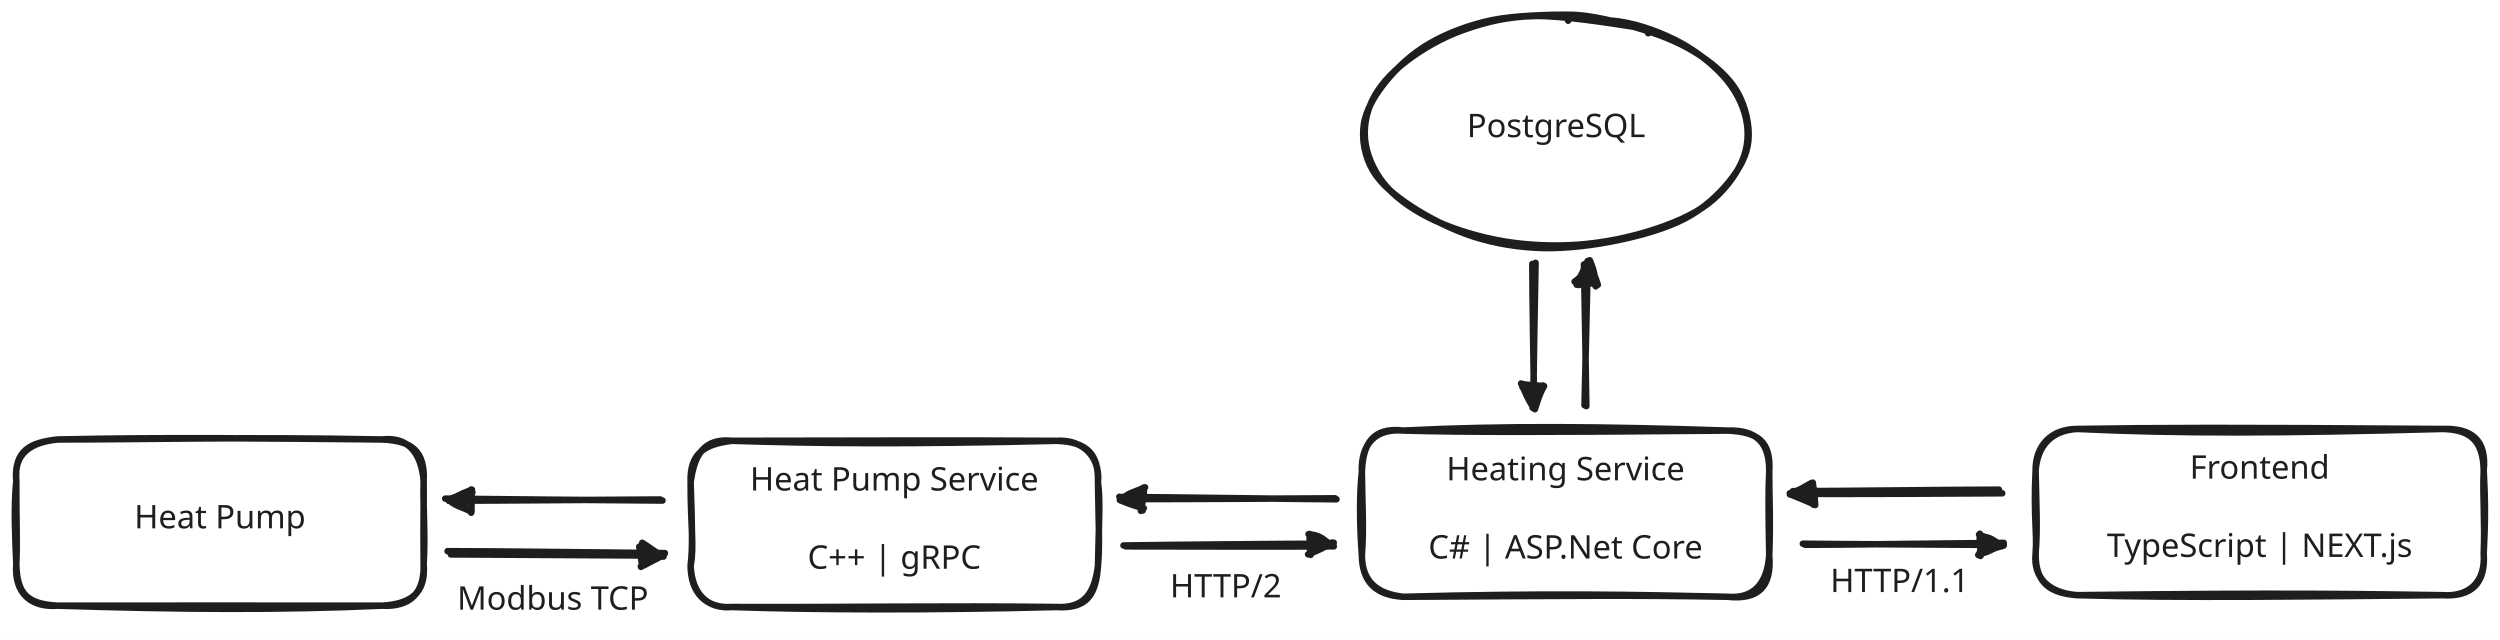
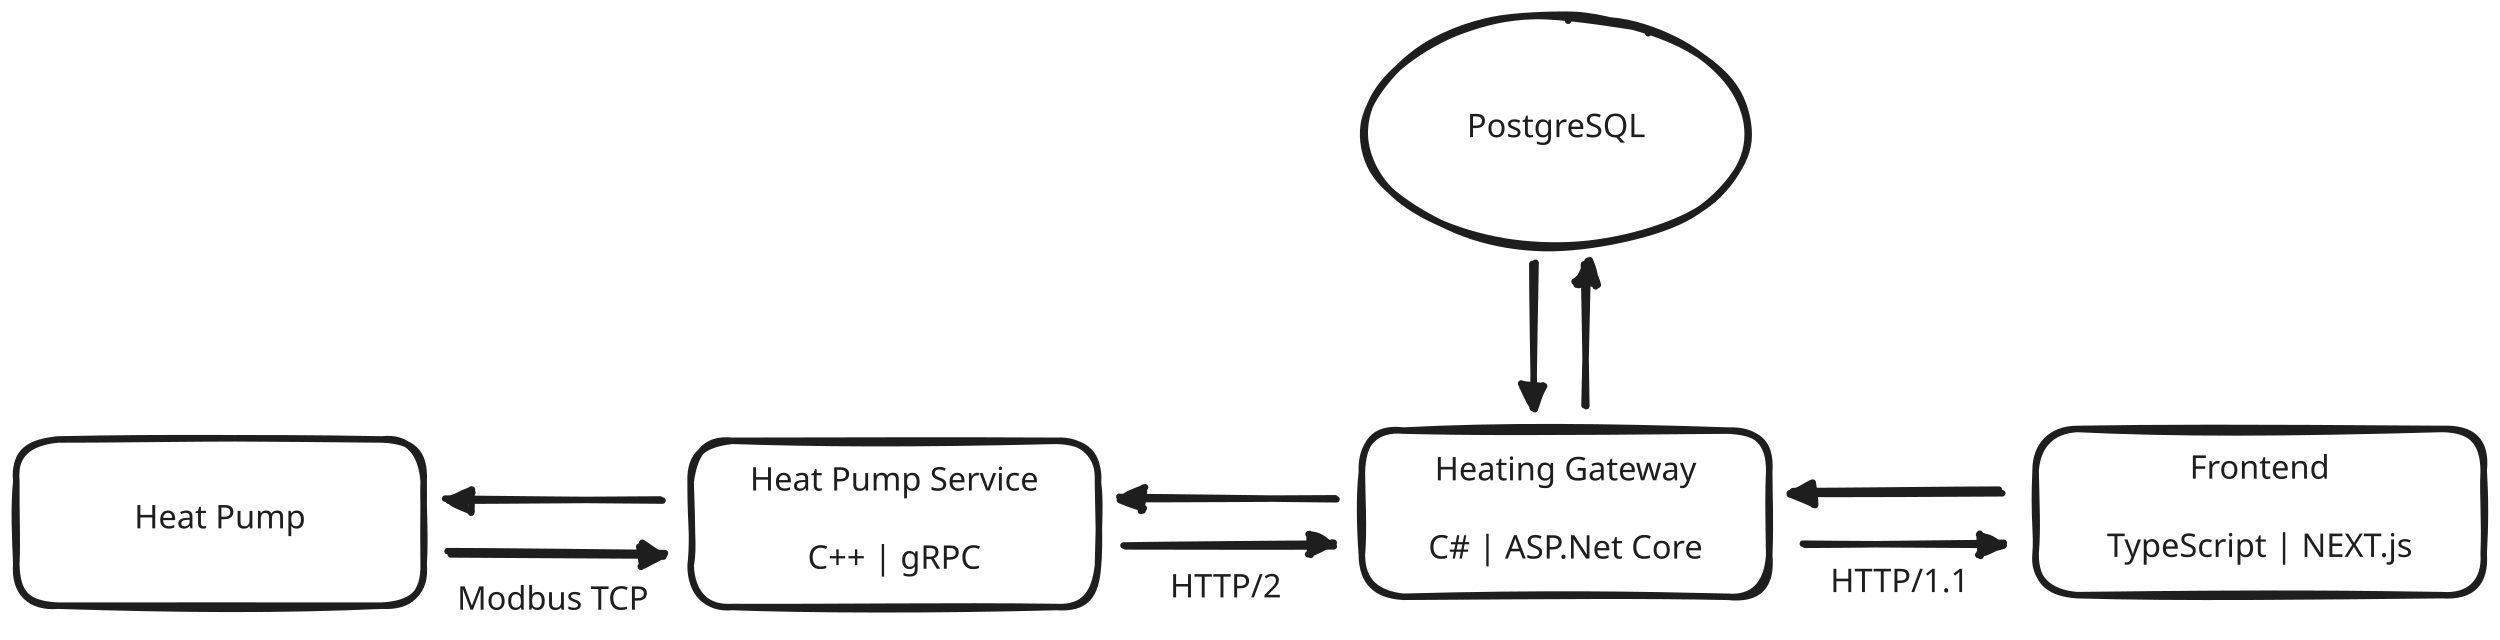
<svg xmlns="http://www.w3.org/2000/svg" version="1.1" viewBox="0 0 1534.274 392.658" width="4602.821" height="1177.973">
  <defs>
    <style class="style-fonts">
      @font-face {
        font-family: "Virgil";
        src: url("https://excalidraw.com/Virgil.woff2");
      }
      @font-face {
        font-family: "Cascadia";
        src: url("https://excalidraw.com/Cascadia.woff2");
      }
    </style>
  </defs>
  <rect x="0" y="0" width="1534.274" height="392.658" fill="#ffffff" />
  <g stroke-linecap="round">
    <g transform="translate(275.1275 339.4319) rotate(0 66.25229 0.1818976)">
      <path d="M-0.44 -1.18 C21.68 -1.23, 110.57 -0.18, 132.94 0.01 M1.54 0.81 C23.47 0.94, 109.98 1.48, 131.96 1.55" stroke="#1e1e1e" stroke-width="4" fill="none" />
    </g>
    <g transform="translate(275.1275 339.4319) rotate(0 66.25229 0.1818976)">
      <path d="M132.37 3.28 L120.32 9.67 L117.25 -6.78 L131.72 1.44" stroke="none" stroke-width="0" fill="#1e1e1e" fill-rule="evenodd" />
      <path d="M130.48 1.47 C127.62 4.47, 123.18 4.07, 118.26 8.48 M132.43 1.07 C127.33 3.32, 123.67 5.05, 118.14 8.14 M119.09 7.79 C118.07 3.1, 118.04 -0.27, 117.17 -3.89 M118.82 7.62 C118.91 3.7, 118.7 -1.52, 118.65 -5.26 M119.03 -6.33 C123.15 -3.87, 128.11 0.4, 131.5 1.45 M118.64 -4.71 C121.95 -4.16, 124.73 -1.84, 131.99 2.18 M131.96 1.55 C131.96 1.55, 131.96 1.55, 131.96 1.55 M131.96 1.55 C131.96 1.55, 131.96 1.55, 131.96 1.55" stroke="#1e1e1e" stroke-width="4" fill="none" />
    </g>
  </g>
  <mask />
  <g stroke-linecap="round">
    <g transform="translate(406.3873 306.4677) rotate(0 -66.49299 0.1827681)">
      <path d="M0.19 0.73 C-21.91 0.64, -110.94 -0.19, -133.18 -0.46 M-1.17 0.07 C-22.83 0.13, -109.23 0.85, -130.82 0.83" stroke="#1e1e1e" stroke-width="4" fill="none" />
    </g>
    <g transform="translate(406.3873 306.4677) rotate(0 -66.49299 0.1827681)">
      <path d="M-130.49 1.26 L-119.13 -6.57 L-118.65 8.93 L-132.6 -0.21" stroke="none" stroke-width="0" fill="#1e1e1e" fill-rule="evenodd" />
      <path d="M-129.91 -0.03 C-128 -1.75, -125.12 -1.59, -116.47 -4.21 M-130.46 0.68 C-127.91 -0.85, -124.86 -2.89, -116.75 -5.97 M-116.83 -5.1 C-117.37 0.13, -116.75 4.65, -117.22 8.2 M-117.25 -6.05 C-116.69 -1.77, -117.06 2.44, -117.07 7.05 M-117.72 7.29 C-121.06 5.43, -126.71 4.04, -130.02 1.17 M-116.95 7.21 C-120.94 5.85, -125.79 2.96, -130.58 0.52 M-130.82 0.83 C-130.82 0.83, -130.82 0.83, -130.82 0.83 M-130.82 0.83 C-130.82 0.83, -130.82 0.83, -130.82 0.83" stroke="#1e1e1e" stroke-width="4" fill="none" />
    </g>
  </g>
  <mask />
  <g stroke-linecap="round" transform="translate(836.9557 10) rotate(0 118 70.5)">
    <path d="M151.11 2.54 C165.26 3.67, 179.08 8.62, 190.65 14.29 C202.22 19.95, 213.24 28.47, 220.55 36.53 C227.87 44.58, 232.63 53.85, 234.55 62.63 C236.46 71.42, 235.92 80.51, 232.03 89.25 C228.14 97.99, 220.57 107.99, 211.21 115.06 C201.86 122.12, 189.14 127.45, 175.87 131.63 C162.6 135.82, 146.6 139.09, 131.62 140.17 C116.64 141.26, 100.56 140.56, 85.97 138.12 C71.38 135.68, 55.98 131.01, 44.08 125.52 C32.17 120.03, 21.68 113.01, 14.53 105.18 C7.38 97.35, 2.72 87.51, 1.18 78.56 C-0.36 69.61, 1.15 59.95, 5.28 51.47 C9.42 42.98, 16.66 34.84, 25.99 27.65 C35.31 20.46, 48.05 12.96, 61.21 8.33 C74.36 3.69, 87.74 0.19, 104.94 -0.16 C122.15 -0.51, 152.83 4.47, 164.44 6.23 C176.04 7.99, 175.3 9.46, 174.56 10.41 M124.88 -0.91 C139.23 -1.25, 157.42 3.92, 170.93 8.02 C184.44 12.12, 196.2 17.29, 205.92 23.69 C215.63 30.1, 224.22 37.72, 229.24 46.45 C234.27 55.18, 236.93 66.89, 236.08 76.08 C235.23 85.27, 230.64 93.6, 224.17 101.59 C217.7 109.58, 208.6 118.07, 197.26 124.04 C185.91 130, 170.63 134.36, 156.1 137.39 C141.58 140.42, 124.85 142.57, 110.11 142.23 C95.37 141.88, 81.12 139.54, 67.68 135.31 C54.24 131.07, 39.82 123.63, 29.46 116.84 C19.11 110.05, 10.47 102.95, 5.56 94.57 C0.65 86.2, -1.31 75.69, 0.01 66.6 C1.33 57.52, 6.74 48.38, 13.48 40.05 C20.22 31.73, 29.57 22.94, 40.45 16.65 C51.32 10.37, 64.73 5.29, 78.73 2.35 C92.73 -0.59, 116.64 -1.05, 124.43 -0.99 C132.21 -0.93, 125.47 1.34, 125.44 2.72" stroke="#1e1e1e" stroke-width="4" fill="none" />
  </g>
  <g transform="translate(896.4233 68.64897) rotate(0 58.59375 12)">
    <text x="58.594" y="0" font-family="Cascadia, Segoe UI Emoji" font-size="20px" fill="#1e1e1e" text-anchor="middle" style="white-space: pre;" direction="ltr" dominant-baseline="text-before-edge">PostgreSQL</text>
  </g>
  <g stroke-linecap="round" transform="translate(835.7895 264.2544) rotate(0 125 51)">
    <path d="M25.5 0 M25.5 0 C85.6 -3.08, 148.5 -2.52, 224.5 0 M25.5 0 C65.36 0.99, 106.83 1.07, 224.5 0 M224.5 0 C243.13 0.85, 251.21 6.56, 250 25.5 M224.5 0 C241.84 -0.54, 250.39 7.09, 250 25.5 M250 25.5 C249.97 41.03, 250.88 53.59, 250 76.5 M250 25.5 C249.41 36.28, 249.51 49.44, 250 76.5 M250 76.5 C248.76 94.83, 239.62 103.31, 224.5 102 M250 76.5 C251.62 95.47, 243.68 104.05, 224.5 102 M224.5 102 C169.7 100.74, 112.39 99.66, 25.5 102 M224.5 102 C172.2 100.94, 122.16 101.4, 25.5 102 M25.5 102 C9.54 100.27, 0.09 92.91, 0 76.5 M25.5 102 C9.16 101.08, 0.26 93.53, 0 76.5 M0 76.5 C-1.44 57.07, -1.45 37.91, 0 25.5 M0 76.5 C1.36 60.13, 0.09 41.31, 0 25.5 M0 25.5 C-0.75 7.75, 8.9 -1.55, 25.5 0 M0 25.5 C0.58 8.21, 6.6 -2.28, 25.5 0" stroke="#1e1e1e" stroke-width="4" fill="none" />
  </g>
  <g transform="translate(861.1801 279.2544) rotate(0 99.60938 36)">
-     <text x="99.609" y="0" font-family="Cascadia, Segoe UI Emoji" font-size="20px" fill="#1e1e1e" text-anchor="middle" style="white-space: pre;" direction="ltr" dominant-baseline="text-before-edge">Heating Service</text>
+     <text x="99.609" y="0" font-family="Cascadia, Segoe UI Emoji" font-size="20px" fill="#1e1e1e" text-anchor="middle" style="white-space: pre;" direction="ltr" dominant-baseline="text-before-edge">Heating Gateway</text>
    <text x="99.609" y="24" font-family="Cascadia, Segoe UI Emoji" font-size="20px" fill="#1e1e1e" text-anchor="middle" style="white-space: pre;" direction="ltr" dominant-baseline="text-before-edge" />
    <text x="99.609" y="48" font-family="Cascadia, Segoe UI Emoji" font-size="20px" fill="#1e1e1e" text-anchor="middle" style="white-space: pre;" direction="ltr" dominant-baseline="text-before-edge">C# | ASP.Net Core</text>
  </g>
  <g stroke-linecap="round">
    <g transform="translate(972.8547 248.2578) rotate(0 0.4025282 -43.34479)">
      <path d="M0.68 0.98 C0.58 -13.28, -0.5 -71.51, -0.77 -86 M-0.42 0.44 C-0.11 -14.1, 1.26 -72.95, 1.58 -87.67" stroke="#1e1e1e" stroke-width="4" fill="none" />
    </g>
    <g transform="translate(972.8547 248.2578) rotate(0 0.4025282 -43.34479)">
      <path d="M0.8 -88.73 L5.85 -75.85 L-6.45 -72.71 L-0.1 -86.11" stroke="none" stroke-width="0" fill="#1e1e1e" fill-rule="evenodd" />
      <path d="M2.8 -88.52 C4.31 -84.86, 6.06 -80.99, 6.42 -72.53 M2.11 -88.31 C3.37 -83.95, 6 -79.46, 7.75 -73.46 M6.65 -72.99 C4.43 -75.18, 0.34 -74.73, -3.93 -73.33 M7.5 -74.15 C2.76 -74.61, -0.6 -74.62, -4.77 -74.07 M-6.51 -75.4 C-2.77 -77.9, -1.01 -80.49, 2.65 -87.39 M-5.28 -73.54 C-3.68 -77.77, -0.97 -81.47, 1.5 -88.08 M1.58 -87.67 C1.58 -87.67, 1.58 -87.67, 1.58 -87.67 M1.58 -87.67 C1.58 -87.67, 1.58 -87.67, 1.58 -87.67" stroke="#1e1e1e" stroke-width="4" fill="none" />
    </g>
  </g>
  <mask />
  <g stroke-linecap="round">
    <g transform="translate(819.0695 305.5603) rotate(0 -65.07585 0.1484275)">
      <path d="M1.14 0.86 C-20.63 0.74, -108.3 -0.53, -130.46 -0.56 M0.27 0.26 C-21.64 0.29, -109.66 0.95, -131.29 0.68" stroke="#1e1e1e" stroke-width="4" fill="none" />
    </g>
    <g transform="translate(819.0695 305.5603) rotate(0 -65.07585 0.1484275)">
      <path d="M-130.4 2.35 L-118.1 -5.87 L-117.65 8.12 L-129.84 -0.8" stroke="none" stroke-width="0" fill="#1e1e1e" fill-rule="evenodd" />
      <path d="M-130.22 0.96 C-127.76 -2.84, -122.02 -3.82, -116.34 -6.49 M-131.37 0.27 C-127.11 -1.02, -123.47 -2.32, -117.23 -6.35 M-117.01 -5.15 C-116.91 -1.39, -117.66 0.63, -118.89 7.95 M-117.63 -5.81 C-117.94 -1.07, -118.25 3.56, -118.14 7.51 M-117.8 7.75 C-119.9 4.38, -124.92 4.64, -132.11 -0.7 M-117.11 6.33 C-120.39 5.38, -122.66 5.19, -131.8 1.36 M-131.29 0.68 C-131.29 0.68, -131.29 0.68, -131.29 0.68 M-131.29 0.68 C-131.29 0.68, -131.29 0.68, -131.29 0.68" stroke="#1e1e1e" stroke-width="4" fill="none" />
    </g>
  </g>
  <mask />
  <g stroke-linecap="round">
    <g transform="translate(940.7971 161.3528) rotate(0 0.5935408 44.3455)">
      <path d="M-0.4 0.64 C-0.47 15.21, 0.47 72.95, 0.73 87.43 M1.59 -0.07 C1.32 14.66, 0.23 73.97, 0.13 88.76" stroke="#1e1e1e" stroke-width="4" fill="none" />
    </g>
    <g transform="translate(940.7971 161.3528) rotate(0 0.5935408 44.3455)">
      <path d="M1.19 89.24 L-7.96 73.75 L7.1 76.79 L-0.06 87.71" stroke="none" stroke-width="0" fill="#1e1e1e" fill-rule="evenodd" />
      <path d="M0.93 89.59 C-2.82 84.71, -5.15 78.36, -7.27 73.99 M0.3 88.58 C-2.3 83.61, -4.54 78.56, -5.74 74.37 M-6.41 76.34 C-4.18 76.04, -0.05 74.55, 5.82 76.48 M-5.6 74.57 C-2.34 74.97, 1.54 75.07, 6.23 75.61 M6.82 75.59 C3.44 81.54, 3.03 84.39, 1.16 89.78 M6.03 75.18 C4.68 79.46, 3.39 83.12, -0.23 88.92 M0.13 88.76 C0.13 88.76, 0.13 88.76, 0.13 88.76 M0.13 88.76 C0.13 88.76, 0.13 88.76, 0.13 88.76" stroke="#1e1e1e" stroke-width="4" fill="none" />
    </g>
  </g>
  <mask />
  <g stroke-linecap="round">
    <g transform="translate(690.8498 334.3816) rotate(0 63.18708 0.1620294)">
      <path d="M0.07 0.93 C21.17 0.97, 106.54 1.16, 127.72 0.92 M-1.35 0.38 C19.45 0.03, 104.7 -0.74, 126.51 -0.72" stroke="#1e1e1e" stroke-width="4" fill="none" />
    </g>
    <g transform="translate(690.8498 334.3816) rotate(0 63.18708 0.1620294)">
      <path d="M126.56 -0.48 L114.39 3.88 L114.66 -7.15 L126.49 0.52" stroke="none" stroke-width="0" fill="#1e1e1e" fill-rule="evenodd" />
      <path d="M127.67 -1.34 C122.33 0.51, 115.17 3.35, 111.94 5.82 M126.69 -1.44 C121.91 1.48, 118.83 3.2, 112.55 5.59 M113.58 4.65 C112.75 1.53, 113.79 -2.6, 113.97 -6.2 M113.53 6.15 C112.62 0.4, 112.97 -4.42, 112.88 -6.7 M112.62 -6.36 C118.54 -6.23, 122.15 -3.27, 125.38 0.15 M112.23 -6.57 C118.57 -4.46, 123.99 -1.65, 126.75 0.02 M126.51 -0.72 C126.51 -0.72, 126.51 -0.72, 126.51 -0.72 M126.51 -0.72 C126.51 -0.72, 126.51 -0.72, 126.51 -0.72" stroke="#1e1e1e" stroke-width="4" fill="none" />
    </g>
  </g>
  <mask />
  <g transform="translate(718.0446 351.1072) rotate(0 35.15625 12)">
    <text x="0" y="0" font-family="Cascadia, Segoe UI Emoji" font-size="20px" fill="#1e1e1e" text-anchor="start" style="white-space: pre;" direction="ltr" dominant-baseline="text-before-edge">HTTP/2</text>
  </g>
  <g transform="translate(280.551 358.6576) rotate(0 58.59375 12)">
    <text x="0" y="0" font-family="Cascadia, Segoe UI Emoji" font-size="20px" fill="#1e1e1e" text-anchor="start" style="white-space: pre;" direction="ltr" dominant-baseline="text-before-edge">Modbus TCP</text>
  </g>
  <g stroke-linecap="round">
    <g transform="translate(1227.107 301.234) rotate(0 -63.04692 0.587546)">
      <path d="M-0.33 -0.73 C-21.58 -0.77, -105.73 0.24, -126.72 0.17 M1.69 1.5 C-19.79 1.65, -106.36 2.12, -127.79 1.8" stroke="#1e1e1e" stroke-width="4" fill="none" />
    </g>
    <g transform="translate(1227.107 301.234) rotate(0 -63.04692 0.587546)">
      <path d="M-129.58 1.06 L-115.98 -4.66 L-113.17 9.79 L-127.67 2.37" stroke="none" stroke-width="0" fill="#1e1e1e" fill-rule="evenodd" />
      <path d="M-128.7 1.51 C-122.66 -0.14, -119.34 -2.86, -115.47 -4.78 M-127.66 1.69 C-123.41 -0.47, -117.5 -3.06, -114.64 -4.99 M-115.22 -3.79 C-112.93 -0.63, -113.83 1.29, -113.1 8.72 M-114.61 -5.05 C-113.64 0.34, -114.4 5.7, -114.17 8.53 M-114.03 7.02 C-118.38 6.75, -120.05 4.22, -128.65 2.21 M-113.51 8.41 C-118.79 6.12, -121.53 4.87, -128.23 2.21 M-127.79 1.8 C-127.79 1.8, -127.79 1.8, -127.79 1.8 M-127.79 1.8 C-127.79 1.8, -127.79 1.8, -127.79 1.8" stroke="#1e1e1e" stroke-width="4" fill="none" />
    </g>
  </g>
  <mask />
  <g stroke-linecap="round">
    <g transform="translate(1107.723 333.6358) rotate(0 60.35015 0.1663451)">
      <path d="M0.11 0.71 C20.33 0.78, 101.84 -0.38, 122 -0.48 M-1.3 0.04 C18.72 0.36, 100.33 0.57, 121.13 0.81" stroke="#1e1e1e" stroke-width="4" fill="none" />
    </g>
    <g transform="translate(1107.723 333.6358) rotate(0 60.35015 0.1663451)">
      <path d="M119.62 0.46 L109.25 8.09 L107.92 -4.76 L119.71 2.8" stroke="none" stroke-width="0" fill="#1e1e1e" fill-rule="evenodd" />
      <path d="M122.02 1 C115.65 2.05, 111.54 6.55, 107.11 5.75 M121.82 1.25 C115.95 2.67, 112.73 4.27, 106.85 6.74 M106.35 6.95 C108.29 5.08, 107.72 1.42, 108.01 -4.91 M107.74 7.56 C107.91 2.8, 107.02 -1.07, 107.31 -6.1 M107.97 -4.17 C113.13 -4.54, 116.02 -1.92, 120.89 1.58 M106.85 -5.55 C113.17 -3.27, 117.6 -0.69, 121.27 1.33 M121.13 0.81 C121.13 0.81, 121.13 0.81, 121.13 0.81 M121.13 0.81 C121.13 0.81, 121.13 0.81, 121.13 0.81" stroke="#1e1e1e" stroke-width="4" fill="none" />
    </g>
  </g>
  <mask />
  <g transform="translate(1123.265 347.8471) rotate(0 46.875 12)">
    <text x="0" y="0" font-family="Cascadia, Segoe UI Emoji" font-size="20px" fill="#1e1e1e" text-anchor="start" style="white-space: pre;" direction="ltr" dominant-baseline="text-before-edge">HTTP/1.1</text>
  </g>
  <g stroke-linecap="round" transform="translate(423.8436 270.5291) rotate(0 125 51)">
    <path d="M25.5 0 M25.5 0 C78.19 1.66, 132.26 2.2, 224.5 0 M25.5 0 C96.8 -0.12, 166.99 -0.33, 224.5 0 M224.5 0 C243.26 0.58, 250.53 8.13, 250 25.5 M224.5 0 C240.47 -1.05, 251.47 9.62, 250 25.5 M250 25.5 C250.28 46.62, 251.18 63.65, 250 76.5 M250 25.5 C251.48 36.98, 250.59 48.39, 250 76.5 M250 76.5 C248.01 93.54, 241.62 102.93, 224.5 102 M250 76.5 C248.78 94.9, 242.95 103.24, 224.5 102 M224.5 102 C157.33 101.15, 91.08 102.28, 25.5 102 M224.5 102 C148.97 103.99, 74.01 103.74, 25.5 102 M25.5 102 C9.42 103.1, -0.01 93.21, 0 76.5 M25.5 102 C10.72 103.35, 0.68 94.4, 0 76.5 M0 76.5 C2.31 65.32, -0.11 51.4, 0 25.5 M0 76.5 C1.27 65.7, 1 54.83, 0 25.5 M0 25.5 C-0.64 7.52, 8.69 1.97, 25.5 0 M0 25.5 C2.28 8.51, 8.17 -1.74, 25.5 0" stroke="#1e1e1e" stroke-width="4" fill="none" />
  </g>
  <g transform="translate(449.2342 285.5291) rotate(0 99.60938 36)">
    <text x="99.609" y="0" font-family="Cascadia, Segoe UI Emoji" font-size="20px" fill="#1e1e1e" text-anchor="middle" style="white-space: pre;" direction="ltr" dominant-baseline="text-before-edge">Heat Pump Service</text>
    <text x="99.609" y="24" font-family="Cascadia, Segoe UI Emoji" font-size="20px" fill="#1e1e1e" text-anchor="middle" style="white-space: pre;" direction="ltr" dominant-baseline="text-before-edge" />
    <text x="99.609" y="48" font-family="Cascadia, Segoe UI Emoji" font-size="20px" fill="#1e1e1e" text-anchor="middle" style="white-space: pre;" direction="ltr" dominant-baseline="text-before-edge">C++ | gRPC</text>
  </g>
  <g stroke-linecap="round" transform="translate(10 269.7067) rotate(0 125 51)">
    <path d="M25.5 0 M25.5 0 C83.09 -0.01, 135.98 -1.66, 224.5 0 M25.5 0 C92.03 -1.45, 158.6 -0.61, 224.5 0 M224.5 0 C242.77 0.76, 250.9 7.19, 250 25.5 M224.5 0 C240.28 -1.87, 248.61 8.12, 250 25.5 M250 25.5 C250.21 37.31, 249.69 48.33, 250 76.5 M250 25.5 C249.5 42.04, 251.15 57.62, 250 76.5 M250 76.5 C250.6 94.49, 241.43 102.96, 224.5 102 M250 76.5 C251.47 94.41, 242 100.98, 224.5 102 M224.5 102 C161.88 104.78, 101.94 104.4, 25.5 102 M224.5 102 C155.53 101.91, 86.79 101.99, 25.5 102 M25.5 102 C6.83 101.03, 0.38 94.97, 0 76.5 M25.5 102 C9.01 103.38, -1.45 94.18, 0 76.5 M0 76.5 C-0.67 60.45, -1.63 41.86, 0 25.5 M0 76.5 C0.66 62.28, -0.08 49.75, 0 25.5 M0 25.5 C-1.39 6.65, 8.47 1.82, 25.5 0 M0 25.5 C-1.86 8.39, 9.15 1.61, 25.5 0" stroke="#1e1e1e" stroke-width="4" fill="none" />
  </g>
  <g transform="translate(82.26562 308.7067) rotate(0 52.73438 12)">
    <text x="52.734" y="0" font-family="Cascadia, Segoe UI Emoji" font-size="20px" fill="#1e1e1e" text-anchor="middle" style="white-space: pre;" direction="ltr" dominant-baseline="text-before-edge">Heat Pump</text>
  </g>
  <g stroke-linecap="round" transform="translate(1249.274 263.2579) rotate(0 137.5 51)">
    <path d="M25.5 0 M25.5 0 C87.75 2.93, 150.91 2.7, 249.5 0 M25.5 0 C73.24 -0.76, 121.02 -0.94, 249.5 0 M249.5 0 C266.42 0.29, 274.7 6.77, 275 25.5 M249.5 0 C267.77 -0.67, 276.87 6.87, 275 25.5 M275 25.5 C275.98 42.15, 276.04 57.48, 275 76.5 M275 25.5 C274.28 41.51, 275.83 56.07, 275 76.5 M275 76.5 C276.28 94.26, 265.73 103.23, 249.5 102 M275 76.5 C276.19 94.33, 268.04 103.19, 249.5 102 M249.5 102 C201.23 101.34, 154.63 100.42, 25.5 102 M249.5 102 C169.42 102.76, 88.29 103.82, 25.5 102 M25.5 102 C9.83 100.85, -0.23 95.23, 0 76.5 M25.5 102 C8.02 100.71, -1.52 91.21, 0 76.5 M0 76.5 C1.08 63.74, -1.39 54.99, 0 25.5 M0 76.5 C1.26 60.88, 0.4 47.79, 0 25.5 M0 25.5 C-0.1 10.24, 9.5 0, 25.5 0 M0 25.5 C1.15 10.21, 9.77 0.89, 25.5 0" stroke="#1e1e1e" stroke-width="4" fill="none" />
  </g>
  <g transform="translate(1269.586 278.2579) rotate(0 117.1875 36)">
    <text x="117.188" y="0" font-family="Cascadia, Segoe UI Emoji" font-size="20px" fill="#1e1e1e" text-anchor="middle" style="white-space: pre;" direction="ltr" dominant-baseline="text-before-edge">Frontend</text>
    <text x="117.188" y="24" font-family="Cascadia, Segoe UI Emoji" font-size="20px" fill="#1e1e1e" text-anchor="middle" style="white-space: pre;" direction="ltr" dominant-baseline="text-before-edge" />
    <text x="117.188" y="48" font-family="Cascadia, Segoe UI Emoji" font-size="20px" fill="#1e1e1e" text-anchor="middle" style="white-space: pre;" direction="ltr" dominant-baseline="text-before-edge">TypeScript | NEXT.js</text>
  </g>
</svg>
